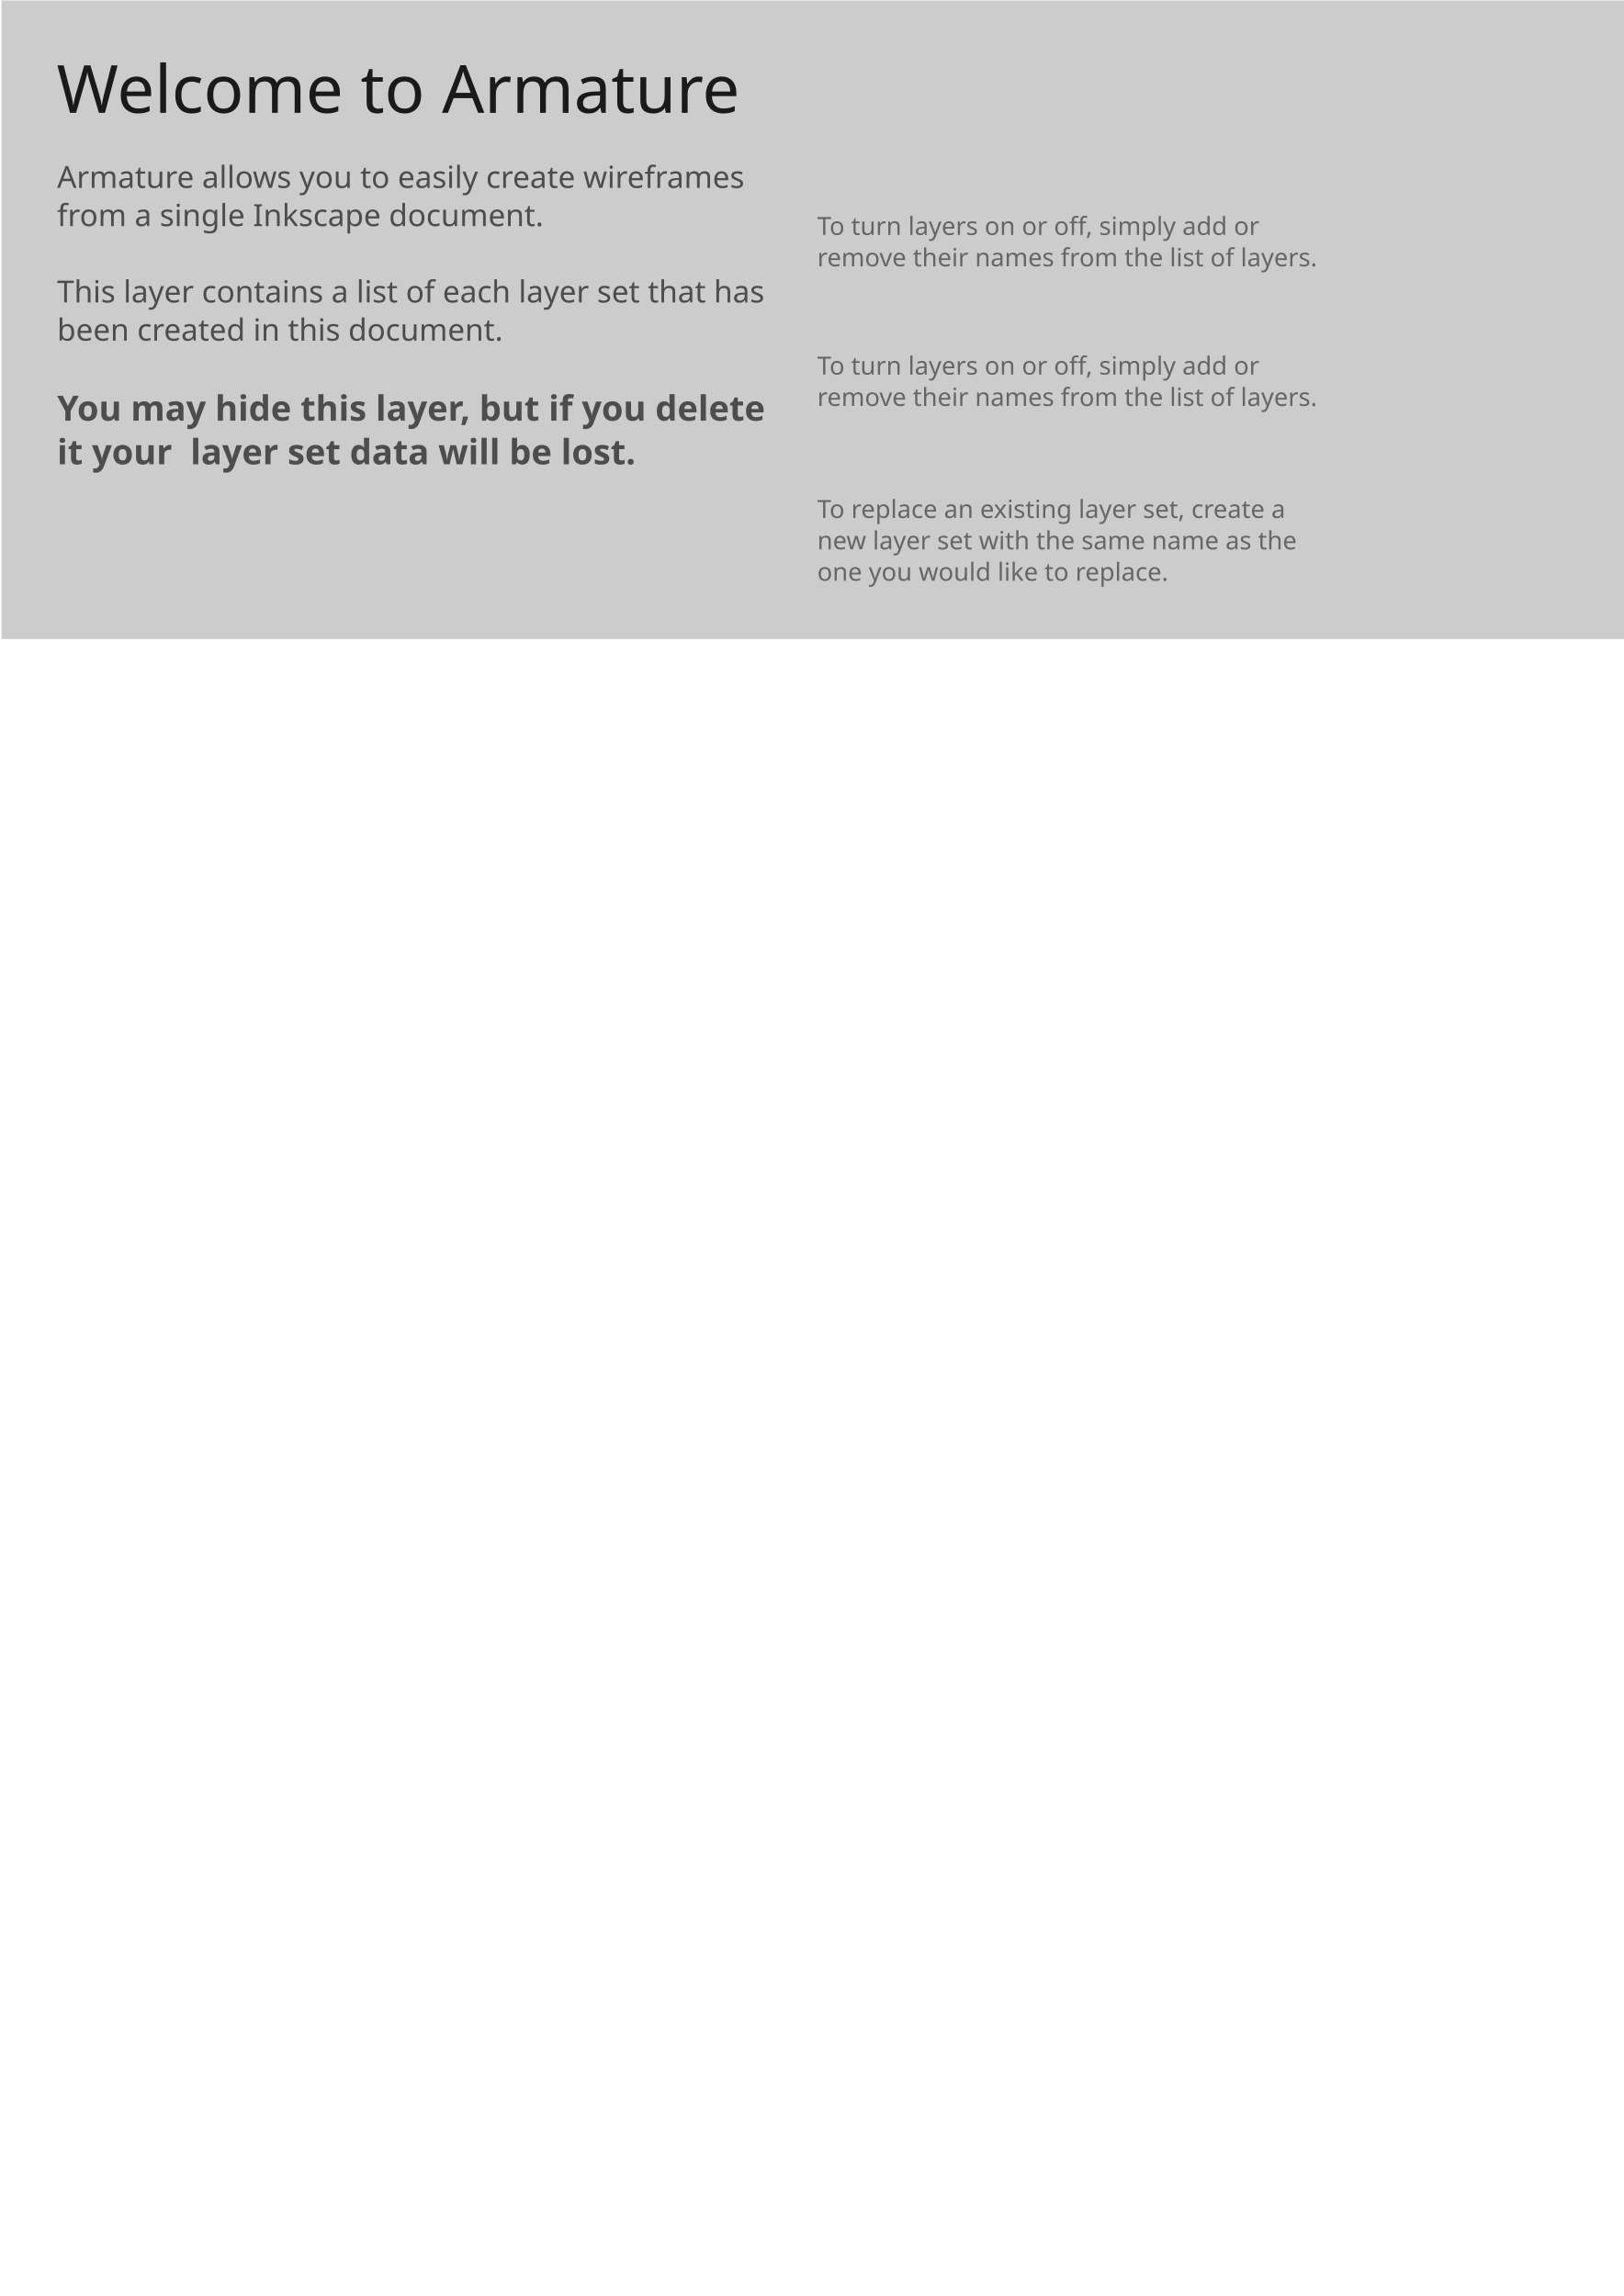
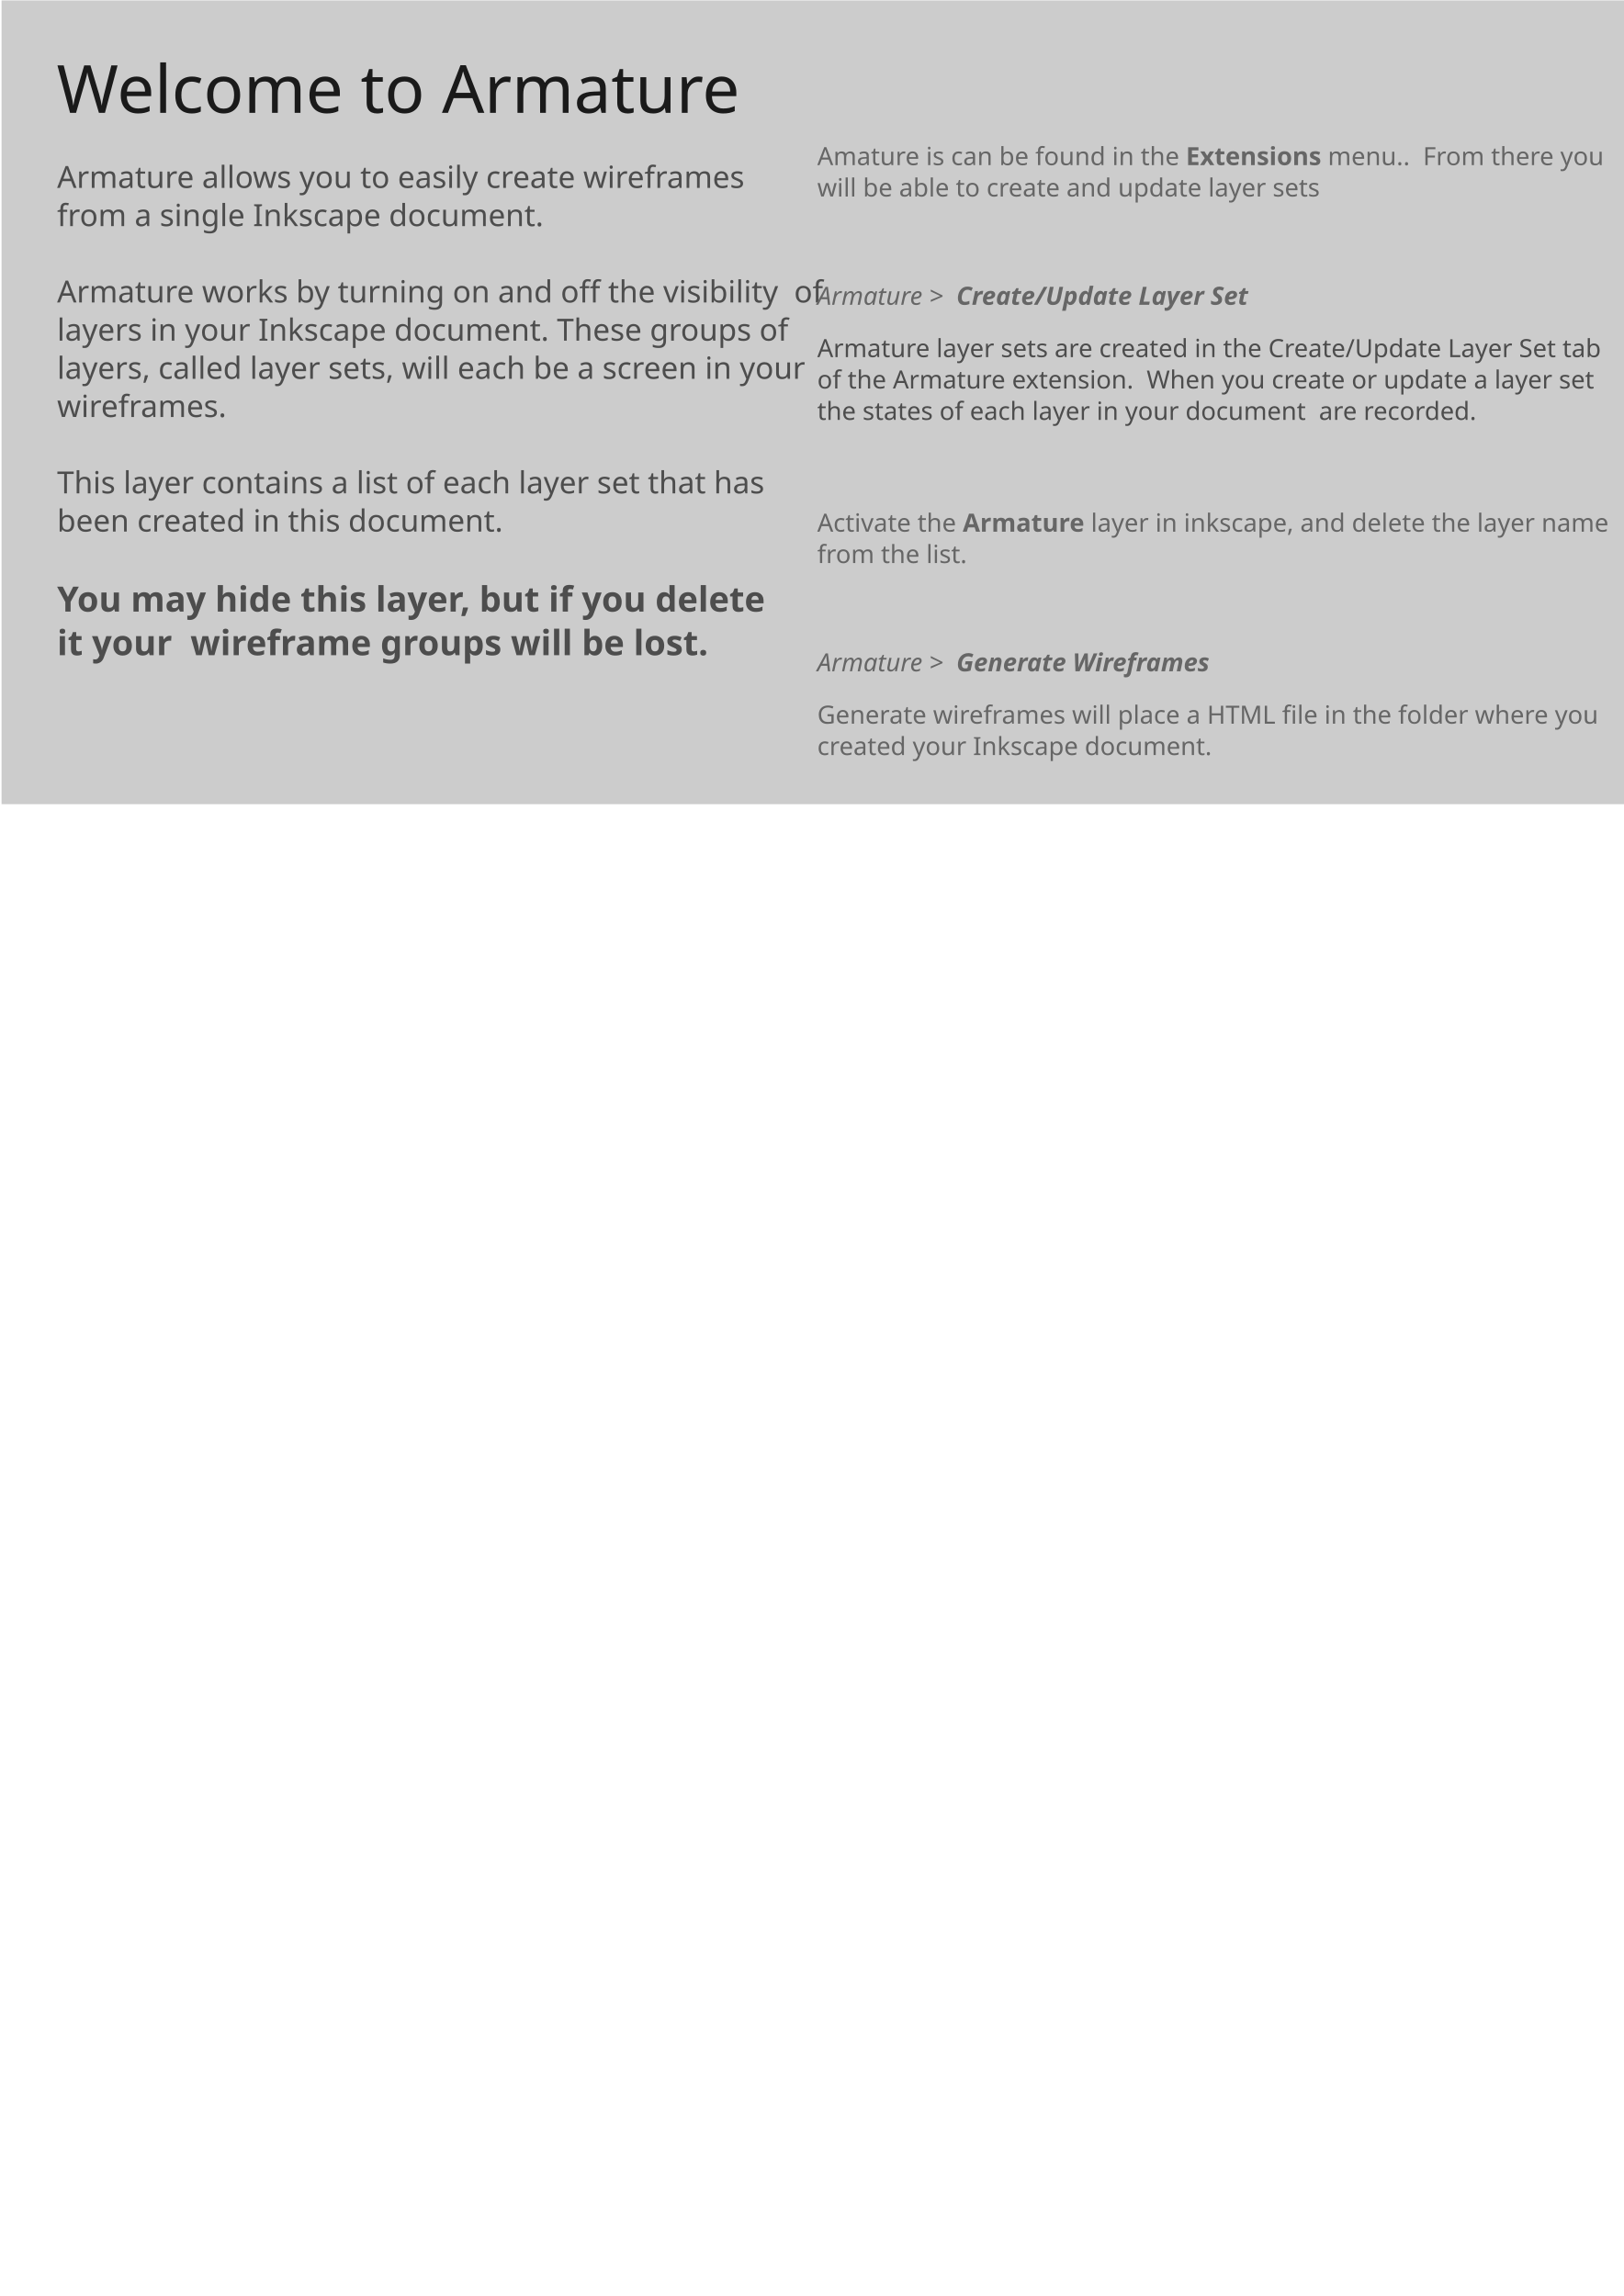
<svg xmlns="http://www.w3.org/2000/svg" width="744.094" height="1052.362" id="svg2" version="1.1">
  <defs id="defs4">
    <linearGradient id="linearGradient3873">
      <stop style="stop-color:#000000;stop-opacity:0.446;" offset="0" id="stop3875" />
      <stop style="stop-color:#000000;stop-opacity:0;" offset="1" id="stop3877" />
    </linearGradient>
  </defs>
  <g id="Layer" transform="translate(0,2.172441e-5)" />
-   <rect style="fill:#cccccc;fill-opacity:1;stroke:none" id="ArmatureRect" width="744.583" height="292.742" x="0.707" y="0.187" />
+   <rect style="fill:#cccccc;fill-opacity:1;stroke:none" id="ArmatureRect" width="744.583" height="368.403" x="0.707" y="0.187" />
  <text xml:space="preserve" style="font-size:30.431px;font-style:normal;font-weight:normal;line-height:125%;letter-spacing:0px;word-spacing:0px;fill:#1a1a1a;fill-opacity:1;stroke:none;font-family:Sans" x="25.973" y="51.709" id="text8128">
    <tspan id="tspan8130" x="25.973" y="51.709">Welcome to Armature</tspan>
  </text>
  <text xml:space="preserve" style="font-size:14.746px;font-style:normal;font-weight:normal;line-height:125%;letter-spacing:0px;word-spacing:0px;fill:#4d4d4d;fill-opacity:1;stroke:none;font-family:Sans" x="26.156" y="86.138" id="text3071">
    <tspan x="26.156" y="86.138" id="tspan3881" style="font-size:14px">Armature allows you to easily create wireframes</tspan>
-     <tspan x="26.156" y="103.638" style="font-size:14px" id="tspan4027">from a single Inkscape document.</tspan>
-     <tspan x="26.156" y="121.138" style="font-size:14px" id="tspan4029" />
-     <tspan x="26.156" y="138.638" style="font-size:14px" id="tspan4306">This layer contains a list of each layer set that has </tspan>
-     <tspan x="26.156" y="156.138" style="font-size:14px" id="tspan4429">been created in this document.</tspan>
-     <tspan x="26.156" y="173.638" style="font-size:14px" id="tspan4413" />
-     <tspan x="26.156" y="192.809" style="font-size:16px;font-weight:bold" id="tspan4417">You may hide this layer, but if you delete </tspan>
-     <tspan x="26.156" y="212.809" style="font-size:16px;font-weight:bold" id="tspan4039">it your  layer set data will be lost.</tspan>
+     <tspan x="26.156" y="103.638" style="font-size:14px" id="tspan4027">from a single Inkscape document.  </tspan>
+     <tspan x="26.156" y="121.138" style="font-size:14px" id="tspan5241" />
+     <tspan x="26.156" y="138.638" style="font-size:14px" id="tspan5256">Armature works by turning on and off the visibility  of</tspan>
+     <tspan x="26.156" y="156.138" style="font-size:14px" id="tspan5264">layers in your Inkscape document. These groups of </tspan>
+     <tspan x="26.156" y="173.638" style="font-size:14px" id="tspan5268">layers, called layer sets, will each be a screen in your</tspan>
+     <tspan x="26.156" y="191.138" style="font-size:14px" id="tspan5270">wireframes. </tspan>
+     <tspan x="26.156" y="208.638" style="font-size:14px" id="tspan4029" />
+     <tspan x="26.156" y="226.138" style="font-size:14px" id="tspan4306">This layer contains a list of each layer set that has </tspan>
+     <tspan x="26.156" y="243.638" style="font-size:14px" id="tspan4429">been created in this document.</tspan>
+     <tspan x="26.156" y="261.138" style="font-size:14px" id="tspan4413" />
+     <tspan x="26.156" y="280.309" style="font-size:16px;font-weight:bold" id="tspan4417">You may hide this layer, but if you delete </tspan>
+     <tspan x="26.156" y="300.309" style="font-size:16px;font-weight:bold" id="tspan4039">it your  wireframe groups will be lost.</tspan>
  </text>
  <text xml:space="preserve" style="font-size:18px;font-style:normal;font-weight:normal;line-height:125%;letter-spacing:0px;word-spacing:0px;fill:#000000;fill-opacity:1;stroke:none;font-family:Sans" x="485.782" y="58.17" id="text3918">
    <tspan id="tspan3920" x="485.782" y="58.17" />
  </text>
-   <flowRoot xml:space="preserve" id="flowRoot3922" style="font-size:18px;font-style:normal;font-weight:normal;line-height:125%;letter-spacing:0px;word-spacing:0px;fill:#1a1a1a;fill-opacity:1;stroke:none;font-family:Sans" transform="matrix(0.8216482,0,0,0.8216482,-31.59649,89.89933)">
+   <flowRoot xml:space="preserve" id="flowRoot3922" style="font-size:18px;font-style:normal;font-weight:normal;line-height:125%;letter-spacing:0px;word-spacing:0px;fill:#1a1a1a;fill-opacity:1;stroke:none;font-family:Sans" transform="matrix(0.8216482,0,0,0.8216482,-31.59649,161.8993)">
    <flowRegion id="flowRegion3924">
      <rect id="rect3926" width="236.881" height="19.799" x="494.268" y="56.756" style="fill:#1a1a1a" />
    </flowRegion>
-     <flowPara id="flowPara3928">Editing existing layer sets setss</flowPara>
+     <flowPara id="flowPara3928">Delete Layer sets</flowPara>
  </flowRoot>
-   <text xml:space="preserve" style="font-size:14.79px;font-style:normal;font-weight:normal;line-height:125%;letter-spacing:0px;word-spacing:0px;fill:#666666;fill-opacity:1;stroke:none;font-family:Sans" x="374.529" y="171.691" id="text3932">
-     <tspan x="374.529" y="171.691" id="tspan3938" style="font-size:11.503px">To turn layers on or off, simply add or </tspan>
-     <tspan x="374.529" y="186.07" style="font-size:11.503px" id="tspan3963">remove their names from the list of layers.</tspan>
-   </text>
-   <flowRoot xml:space="preserve" id="flowRoot3922-1" style="font-size:18px;font-style:normal;font-weight:normal;line-height:125%;letter-spacing:0px;word-spacing:0px;fill:#1a1a1a;fill-opacity:1;stroke:none;font-family:Sans" transform="matrix(0.8216482,0,0,0.8216482,-31.59649,155.6312)">
-     <flowRegion id="flowRegion3924-6">
-       <rect id="rect3926-8" width="249.609" height="21.213" x="494.268" y="56.756" style="fill:#1a1a1a" />
-     </flowRegion>
-     <flowPara id="flowPara3928-8">Replacing an entire layer set</flowPara>
-   </flowRoot>
-   <text xml:space="preserve" style="font-size:14.79px;font-style:normal;font-weight:normal;line-height:125%;letter-spacing:0px;word-spacing:0px;fill:#666666;fill-opacity:1;stroke:none;font-family:Sans" x="374.529" y="237.423" id="text3932-2">
-     <tspan x="374.529" y="237.423" style="font-size:11.503px" id="tspan4023">To replace an existing layer set, create a</tspan>
-     <tspan x="374.529" y="251.802" style="font-size:11.503px" id="tspan4035">new layer set with the same name as the </tspan>
-     <tspan x="374.529" y="266.181" style="font-size:11.503px" id="tspan4037">one you would like to replace. </tspan>
+   <text xml:space="preserve" style="font-size:14.79px;font-style:normal;font-weight:normal;line-height:125%;letter-spacing:0px;word-spacing:0px;fill:#666666;fill-opacity:1;stroke:none;font-family:Sans" x="374.529" y="243.691" id="text3932">
+     <tspan x="374.529" y="243.691" style="font-size:11.503px" id="tspan3963">Activate the <tspan style="font-weight:bold" id="tspan5090">Armature</tspan> layer in inkscape, and delete the layer name</tspan>
+     <tspan x="374.529" y="258.07" style="font-size:11.503px" id="tspan5088">from the list.</tspan>
  </text>
  <flowRoot xml:space="preserve" id="flowRoot4041" style="font-size:18px;font-style:normal;font-weight:normal;line-height:125%;letter-spacing:0px;word-spacing:0px;fill:#000000;fill-opacity:1;stroke:none;font-family:Sans">
    <flowRegion id="flowRegion4043">
      <rect id="rect4045" width="14.142" height="21.213" x="35.355" y="240.604" />
    </flowRegion>
    <flowPara id="flowPara4047">asdf</flowPara>
  </flowRoot>
  <flowRoot xml:space="preserve" id="flowRoot4289" style="fill:black;stroke:none;stroke-opacity:1;stroke-width:1px;stroke-linejoin:miter;stroke-linecap:butt;fill-opacity:1;font-family:Sans;font-style:normal;font-weight:normal;font-size:18px;line-height:125%;letter-spacing:0px;word-spacing:0px">
    <flowRegion id="flowRegion4291">
      <rect id="rect4293" width="170.413" height="26.163" x="107.48" y="168.479" />
    </flowRegion>
    <flowPara id="flowPara4295" />
  </flowRoot>
  <flowRoot xml:space="preserve" id="flowRoot3922-12" style="font-size:18px;font-style:normal;font-weight:normal;line-height:125%;letter-spacing:0px;word-spacing:0px;fill:#1a1a1a;fill-opacity:1;stroke:none;font-family:Sans" transform="translate(-120.9289,-20.74871)">
    <flowRegion id="flowRegion3924-60">
      <rect id="rect3926-4" width="236.881" height="19.799" x="494.268" y="56.756" style="fill:#1a1a1a" />
    </flowRegion>
    <flowPara id="flowPara3928-9">Using Armature</flowPara>
  </flowRoot>
-   <flowRoot xml:space="preserve" id="flowRoot3922-8" style="font-size:18px;font-style:normal;font-weight:normal;line-height:125%;letter-spacing:0px;word-spacing:0px;fill:#1a1a1a;fill-opacity:1;stroke:none;font-family:Sans" transform="matrix(0.8216482,0,0,0.8216482,-31.59649,25.89933)">
+   <flowRoot xml:space="preserve" id="flowRoot3922-8" style="font-size:18px;font-style:normal;font-weight:normal;line-height:125%;letter-spacing:0px;word-spacing:0px;fill:#1a1a1a;fill-opacity:1;stroke:none;font-family:Sans" transform="matrix(0.8216482,0,0,0.8216482,-31.59649,65.89933)">
    <flowRegion id="flowRegion3924-1">
-       <rect id="rect3926-2" width="236.881" height="19.799" x="494.268" y="56.756" style="fill:#1a1a1a" />
+       <rect id="rect3926-2" width="430.515" height="20.66" x="494.268" y="56.756" style="fill:#1a1a1a" />
    </flowRegion>
-     <flowPara id="flowPara3928-1">Creating new layer sets</flowPara>
+     <flowPara id="flowPara3928-1">Create or Update Layer sets</flowPara>
  </flowRoot>
-   <text xml:space="preserve" style="font-size:14.79px;font-style:normal;font-weight:normal;line-height:125%;letter-spacing:0px;word-spacing:0px;fill:#666666;fill-opacity:1;stroke:none;font-family:Sans" x="374.529" y="107.691" id="text3932-4">
-     <tspan x="374.529" y="107.691" id="tspan3938-9" style="font-size:11.503px">To turn layers on or off, simply add or </tspan>
-     <tspan x="374.529" y="122.07" style="font-size:11.503px" id="tspan3963-8">remove their names from the list of layers.</tspan>
+   <text xml:space="preserve" style="font-size:14.79px;font-style:normal;font-weight:normal;line-height:125%;letter-spacing:0px;word-spacing:0px;fill:#666666;fill-opacity:1;stroke:none;font-family:Sans" x="374.529" y="139.691" id="text3932-4">
+     <tspan x="374.529" y="139.691" style="font-size:11.503px;font-style:oblique;-inkscape-font-specification:Sans Oblique" id="tspan5048">Armature &gt;  <tspan style="font-style:oblique;font-weight:bold;-inkscape-font-specification:Sans Oblique" id="tspan5054">Create/Update Layer Set</tspan>
+     </tspan>
+   </text>
+   <text xml:space="preserve" style="font-size:14.79px;font-style:normal;font-weight:normal;line-height:125%;letter-spacing:0px;word-spacing:0px;fill:#666666;fill-opacity:1;stroke:none;font-family:Sans" x="374.529" y="75.691" id="text3932-4-8">
+     <tspan x="374.529" y="75.691" style="font-size:11.503px" id="tspan5048-8">Amature is can be found in the <tspan style="font-weight:bold" id="tspan5084">Extensions </tspan>menu..  From there you</tspan>
+     <tspan x="374.529" y="90.07" style="font-size:11.503px" id="tspan5086">will be able to create and update layer sets</tspan>
+   </text>
+   <flowRoot xml:space="preserve" id="flowRoot3922-4" style="font-size:18px;font-style:normal;font-weight:normal;line-height:125%;letter-spacing:0px;word-spacing:0px;fill:#1a1a1a;fill-opacity:1;stroke:none;font-family:Sans" transform="matrix(0.8216482,0,0,0.8216482,-31.59649,233.8993)">
+     <flowRegion id="flowRegion3924-5">
+       <rect id="rect3926-5" width="236.881" height="19.799" x="494.268" y="56.756" style="fill:#1a1a1a" />
+     </flowRegion>
+     <flowPara id="flowPara3928-17">Generate wirames</flowPara>
+   </flowRoot>
+   <text xml:space="preserve" style="font-size:14.79px;font-style:normal;font-weight:normal;line-height:125%;letter-spacing:0px;word-spacing:0px;fill:#666666;fill-opacity:1;stroke:none;font-family:Sans" x="374.529" y="331.691" id="text3932-1">
+     <tspan x="374.529" y="331.691" style="font-size:11.503px" id="tspan5088-2">Generate wireframes will place a HTML file in the folder where you</tspan>
+     <tspan x="374.529" y="346.07" style="font-size:11.503px" id="tspan5231">created your Inkscape document.  </tspan>
+   </text>
+   <text xml:space="preserve" style="font-size:14.79px;font-style:normal;font-weight:normal;line-height:125%;letter-spacing:0px;word-spacing:0px;fill:#666666;fill-opacity:1;stroke:none;font-family:Sans" x="374.529" y="307.691" id="text3932-4-7">
+     <tspan x="374.529" y="307.691" style="font-size:11.503px;font-style:oblique;-inkscape-font-specification:Sans Oblique" id="tspan5048-6">Armature &gt;  <tspan style="font-weight:bold" id="tspan5226">Generate Wireframes</tspan>
+     </tspan>
+   </text>
+   <text xml:space="preserve" style="font-size:14.79px;font-style:normal;font-weight:normal;line-height:125%;letter-spacing:0px;word-spacing:0px;fill:#4d4d4d;fill-opacity:1;stroke:none;font-family:Sans" x="374.529" y="163.691" id="text3932-42">
+     <tspan x="374.529" y="163.691" style="font-size:11.503px;fill:#4d4d4d" id="tspan5218">Armature layer sets are created in the Create/Update Layer Set tab</tspan>
+     <tspan x="374.529" y="178.07" style="font-size:11.503px;fill:#4d4d4d" id="tspan5222">of the Armature extension.  When you create or update a layer set</tspan>
+     <tspan x="374.529" y="192.449" style="font-size:11.503px;fill:#4d4d4d" id="tspan5224">the states of each layer in your document  are recorded.</tspan>
  </text>
</svg>
